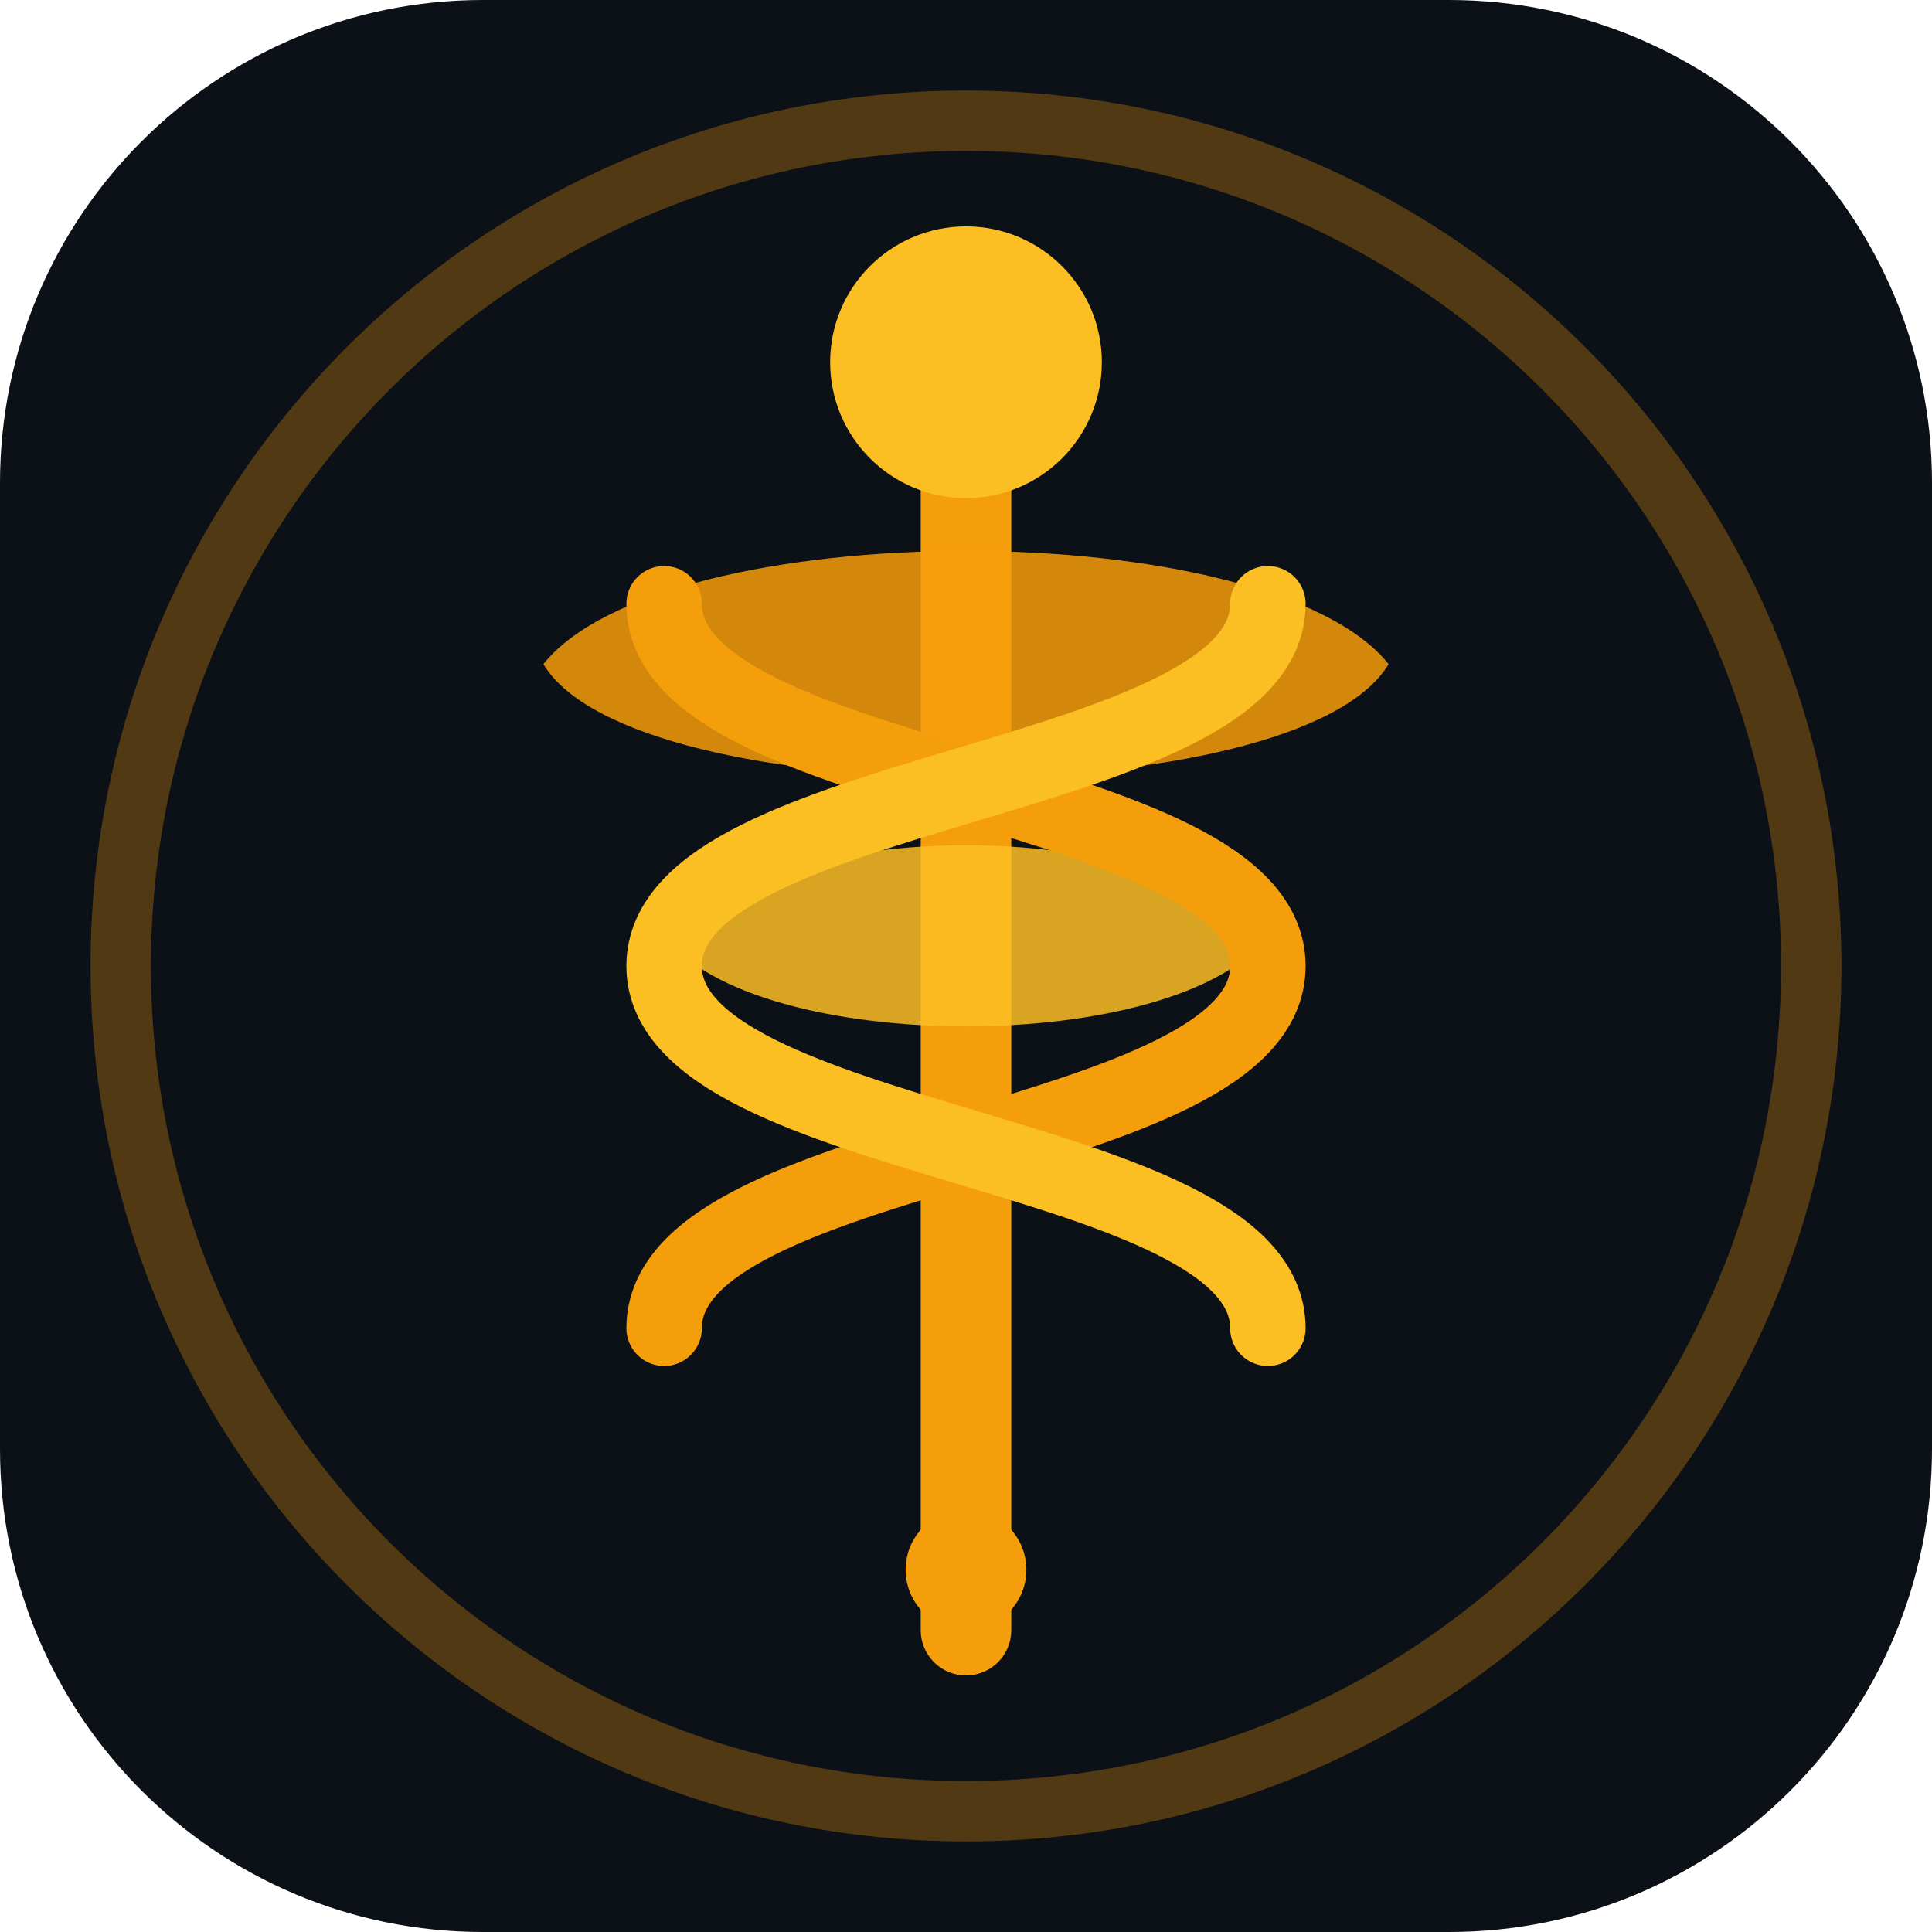
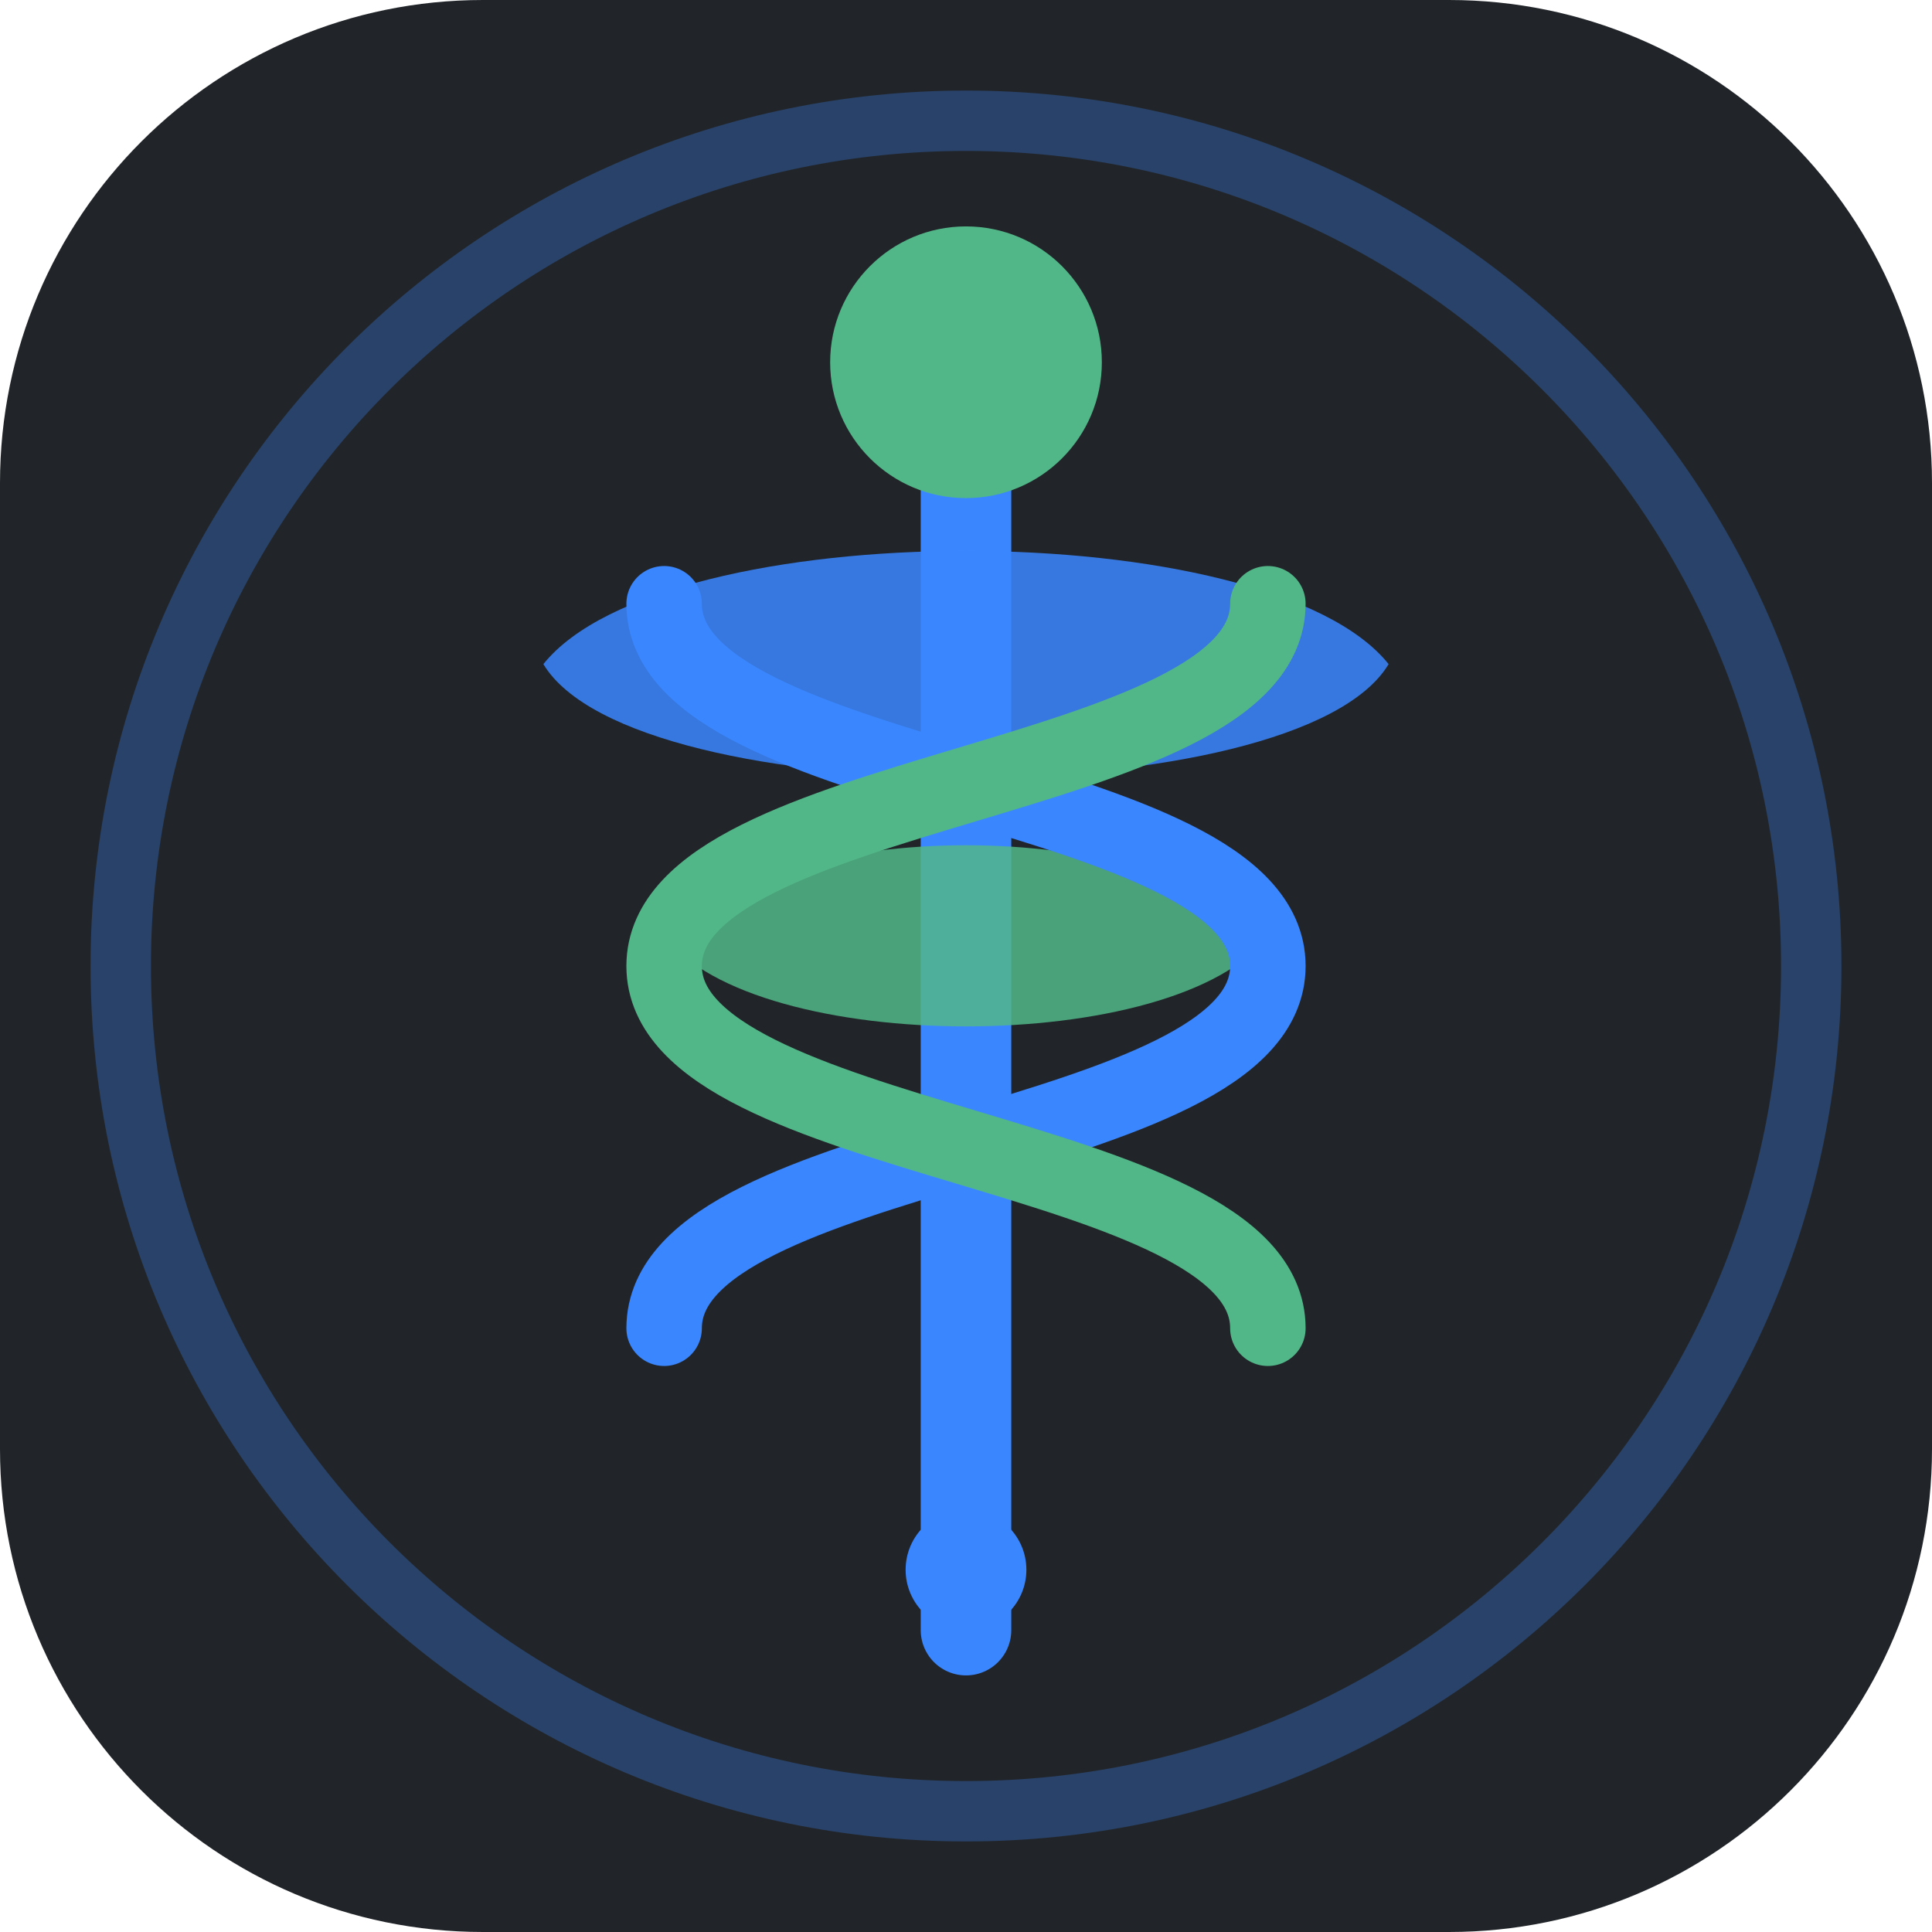
<svg xmlns="http://www.w3.org/2000/svg" viewBox="0 0 64 64" fill="none">
-   <rect width="64" height="64" rx="16" fill="#0C1017" />
-   <circle cx="32" cy="32" r="28" stroke="#F59E0B" stroke-width="2" stroke-opacity="0.3" />
-   <path d="M32 10 L32 54" stroke="#F59E0B" stroke-width="3" stroke-linecap="round" />
-   <circle cx="32" cy="12" r="4.5" fill="#FBBF24" />
-   <path d="M18 22 C22 17, 42 17, 46 22 C43 27, 21 27, 18 22 Z" fill="#F59E0B" fill-opacity="0.85" />
-   <path d="M22 31 C26 27, 38 27, 42 31 C39 35, 25 35, 22 31 Z" fill="#FBBF24" fill-opacity="0.85" />
-   <path d="M22 44 C22 38, 42 38, 42 32 C42 26, 22 26, 22 20" stroke="#F59E0B" stroke-width="2.5" stroke-linecap="round" fill="none" />
-   <path d="M42 44 C42 38, 22 38, 22 32 C22 26, 42 26, 42 20" stroke="#FBBF24" stroke-width="2.5" stroke-linecap="round" fill="none" />
-   <circle cx="32" cy="52" r="2" fill="#F59E0B" />
+   <rect width="64" height="64" rx="16" fill="#212529" />
+   <circle cx="32" cy="32" r="28" stroke="#3A86FF" stroke-width="2" stroke-opacity="0.3" />
+   <path d="M32 10 L32 54" stroke="#3A86FF" stroke-width="3" stroke-linecap="round" />
+   <circle cx="32" cy="12" r="4.5" fill="#52B788" />
+   <path d="M18 22 C22 17, 42 17, 46 22 C43 27, 21 27, 18 22 Z" fill="#3A86FF" fill-opacity="0.85" />
+   <path d="M22 31 C26 27, 38 27, 42 31 C39 35, 25 35, 22 31 Z" fill="#52B788" fill-opacity="0.85" />
+   <path d="M22 44 C22 38, 42 38, 42 32 C42 26, 22 26, 22 20" stroke="#3A86FF" stroke-width="2.5" stroke-linecap="round" fill="none" />
+   <path d="M42 44 C42 38, 22 38, 22 32 C22 26, 42 26, 42 20" stroke="#52B788" stroke-width="2.5" stroke-linecap="round" fill="none" />
+   <circle cx="32" cy="52" r="2" fill="#3A86FF" />
</svg>
